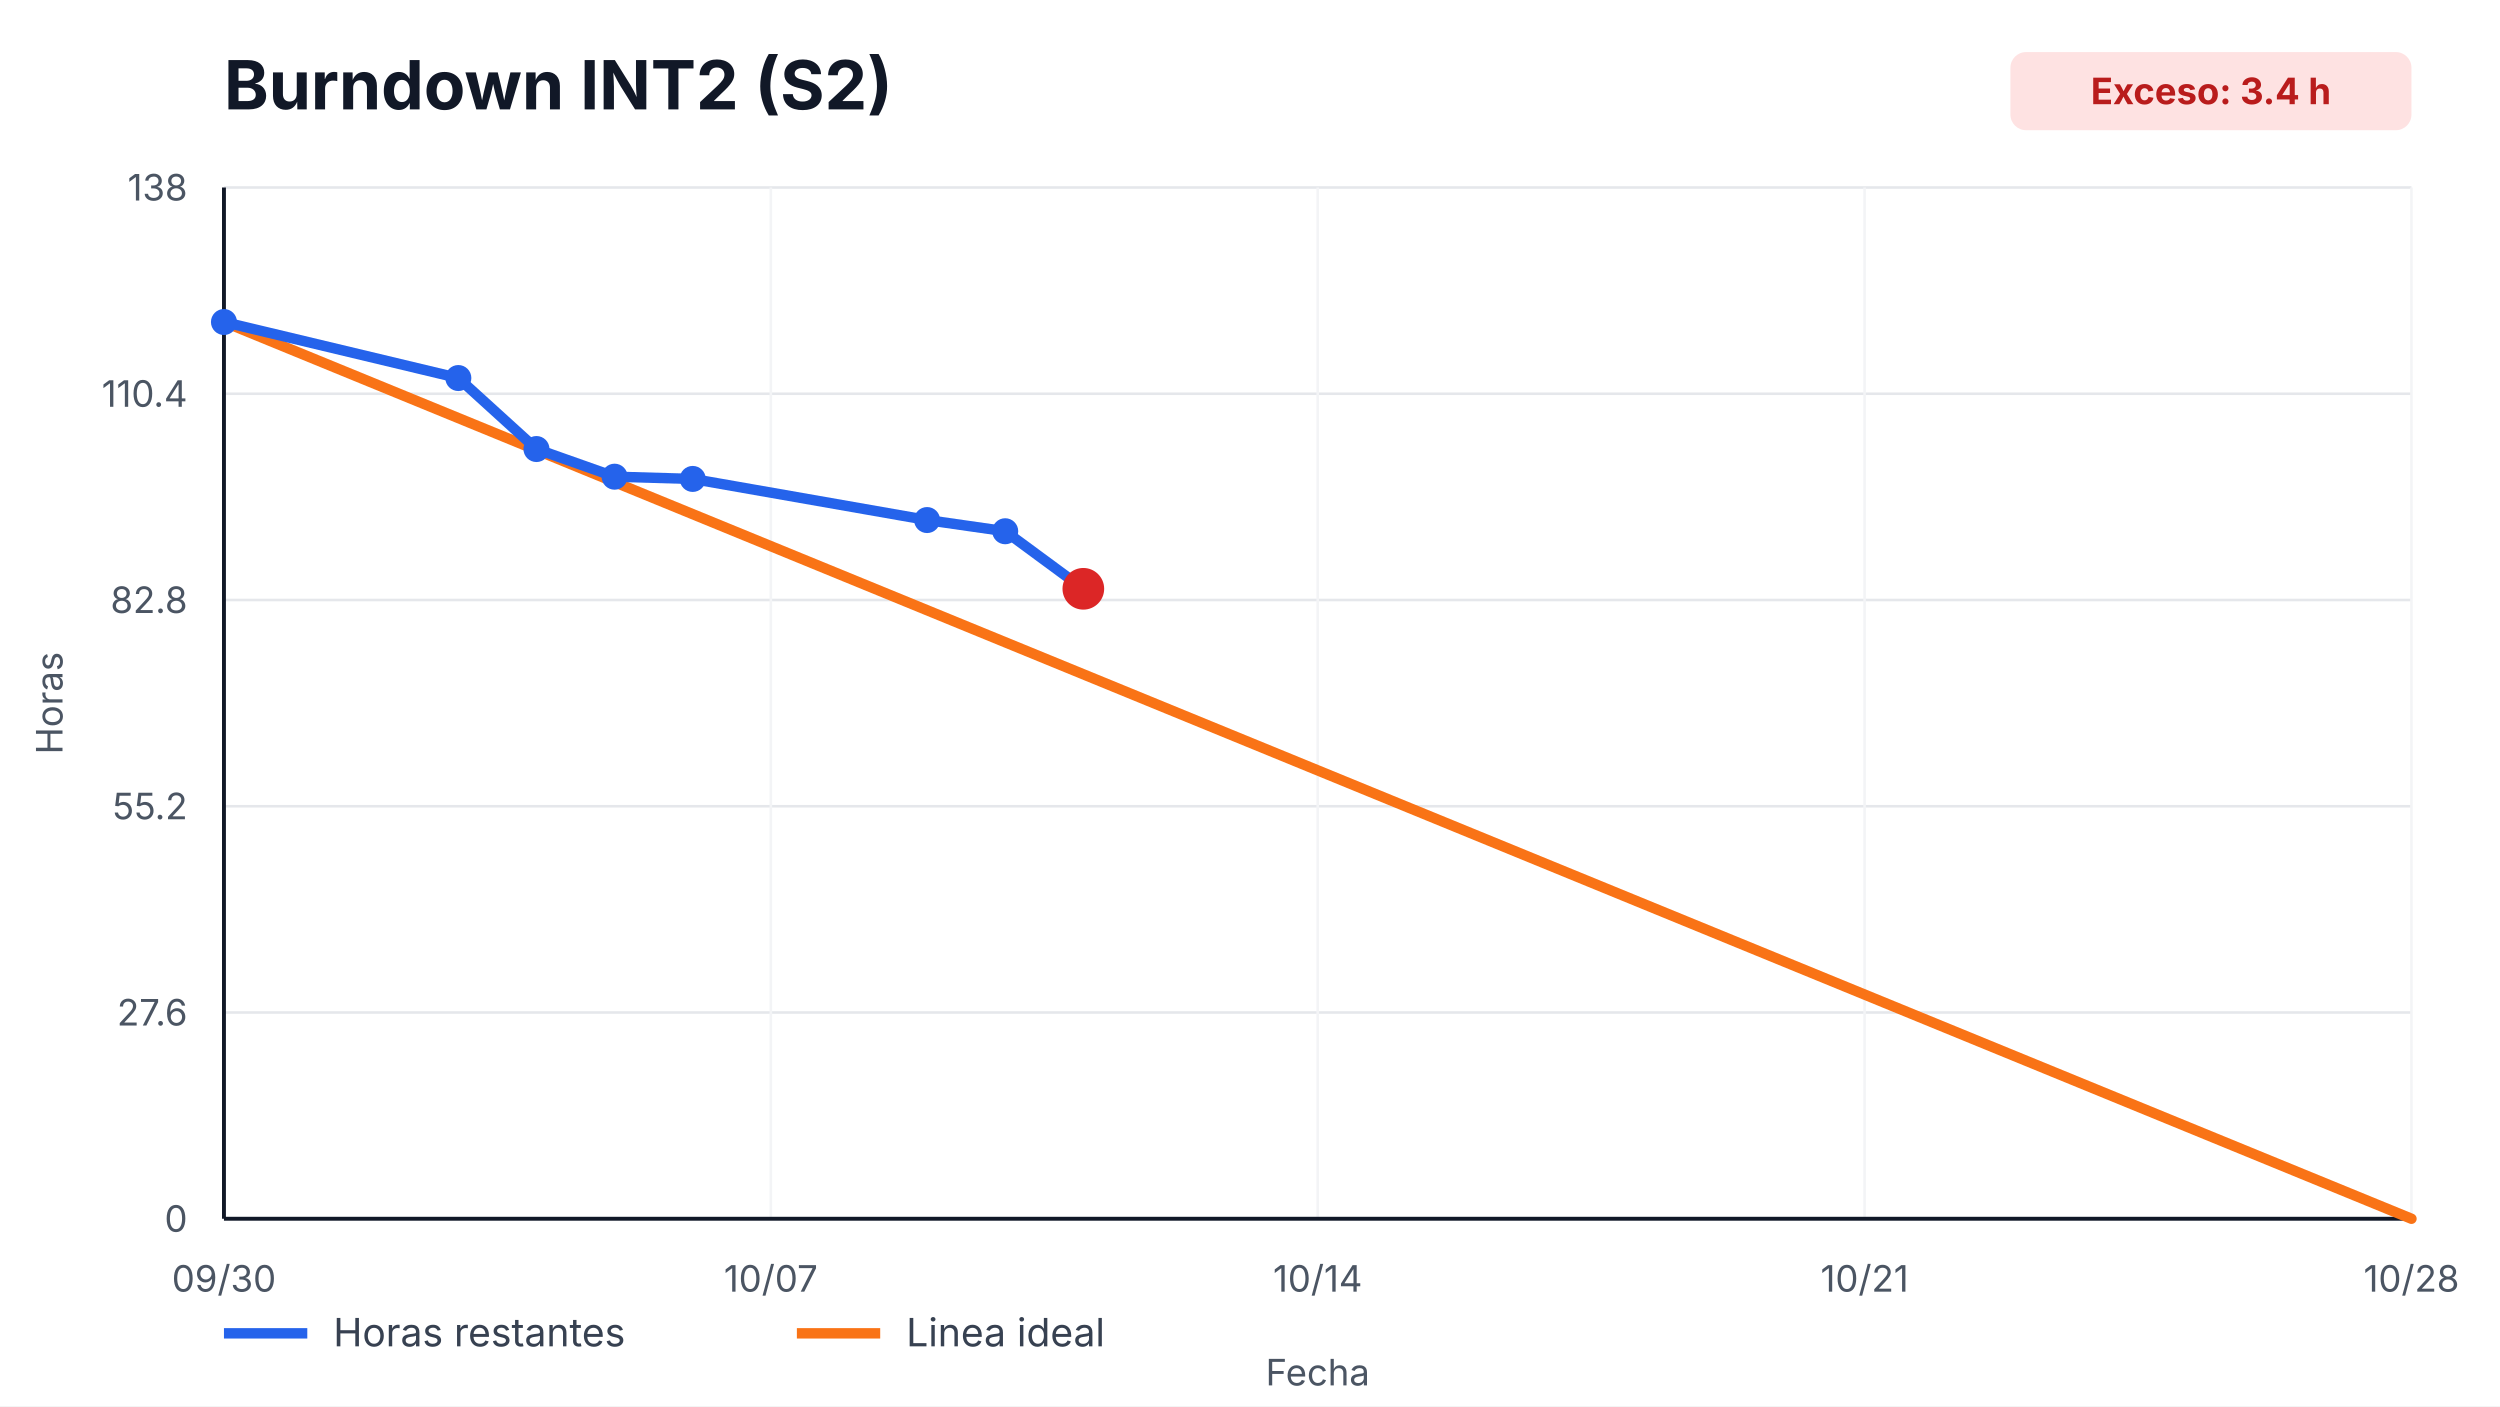
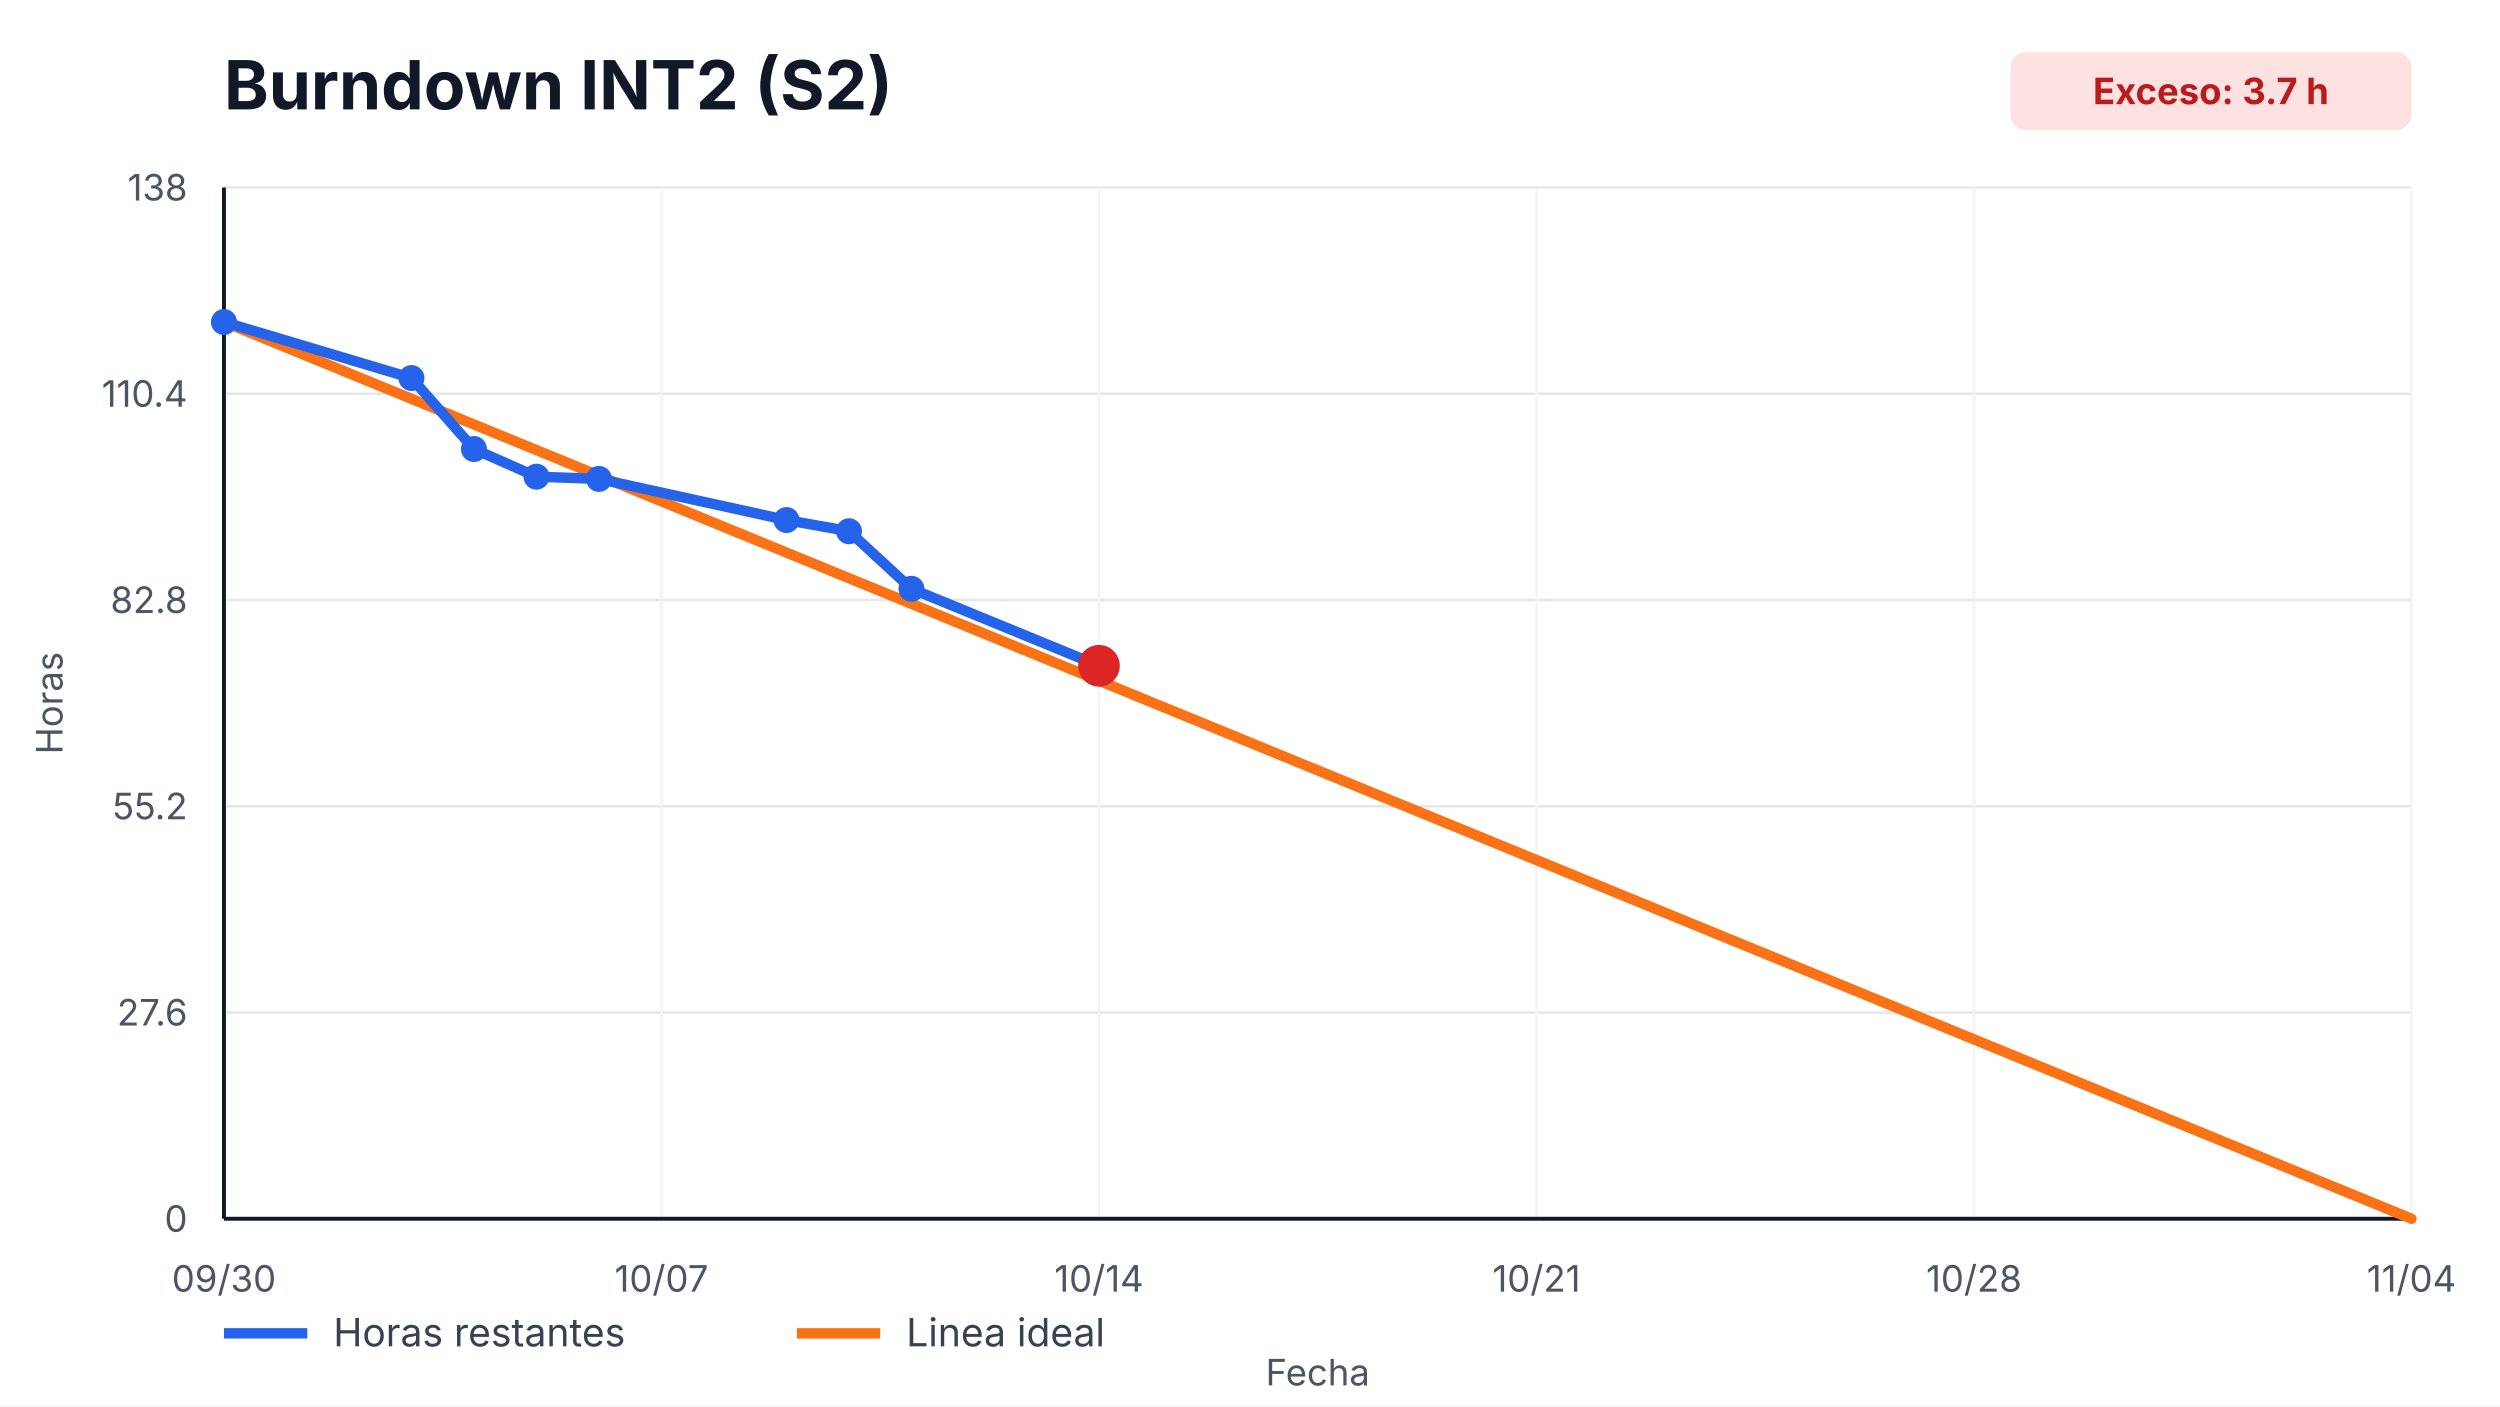
<svg xmlns="http://www.w3.org/2000/svg" width="960" height="540" viewBox="0 0 960 540" role="img" aria-label="Burndown INT2 (S2)">
  <style>
    text { font-family: -apple-system, BlinkMacSystemFont, "Segoe UI", sans-serif; fill: #111827; }
    .title { font-size: 26px; font-weight: 700; }
    .axis { font-size: 14px; fill: #4b5563; }
    .legend { font-size: 15px; fill: #374151; }
    .overrun { font-size: 14px; font-weight: 700; fill: #b91c1c; }
  </style>
  <rect width="100%" height="100%" fill="#ffffff" />
  <text x="86" y="42" class="title">Burndown INT2 (S2)</text>
  <rect x="772" y="20" width="154" height="30" rx="6" fill="#fee2e2" />
-   <text x="849" y="40" text-anchor="middle" class="overrun">Exceso: 3.4 h</text>
+   <text x="849" y="40" text-anchor="middle" class="overrun">Exceso: 3.7 h</text>
  <g>
    <line x1="86" y1="468.00" x2="926" y2="468.00" stroke="#e5e7eb" />
    <line x1="86" y1="388.80" x2="926" y2="388.80" stroke="#e5e7eb" />
    <line x1="86" y1="309.60" x2="926" y2="309.60" stroke="#e5e7eb" />
    <line x1="86" y1="230.40" x2="926" y2="230.40" stroke="#e5e7eb" />
    <line x1="86" y1="151.20" x2="926" y2="151.20" stroke="#e5e7eb" />
    <line x1="86" y1="72.00" x2="926" y2="72.00" stroke="#e5e7eb" />
  </g>
  <g>
    <line x1="86.00" y1="72" x2="86.00" y2="468" stroke="#f3f4f6" />
    <text x="86.00" y="496" text-anchor="middle" class="axis">09/30</text>
-     <line x1="296.00" y1="72" x2="296.00" y2="468" stroke="#f3f4f6" />
-     <text x="296.00" y="496" text-anchor="middle" class="axis">10/07</text>
-     <line x1="506.00" y1="72" x2="506.00" y2="468" stroke="#f3f4f6" />
-     <text x="506.00" y="496" text-anchor="middle" class="axis">10/14</text>
-     <line x1="716.00" y1="72" x2="716.00" y2="468" stroke="#f3f4f6" />
-     <text x="716.00" y="496" text-anchor="middle" class="axis">10/21</text>
+     <line x1="254.00" y1="72" x2="254.00" y2="468" stroke="#f3f4f6" />
+     <text x="254.00" y="496" text-anchor="middle" class="axis">10/07</text>
+     <line x1="422.00" y1="72" x2="422.00" y2="468" stroke="#f3f4f6" />
+     <text x="422.00" y="496" text-anchor="middle" class="axis">10/14</text>
+     <line x1="590.00" y1="72" x2="590.00" y2="468" stroke="#f3f4f6" />
+     <text x="590.00" y="496" text-anchor="middle" class="axis">10/21</text>
+     <line x1="758.00" y1="72" x2="758.00" y2="468" stroke="#f3f4f6" />
+     <text x="758.00" y="496" text-anchor="middle" class="axis">10/28</text>
    <line x1="926.00" y1="72" x2="926.00" y2="468" stroke="#f3f4f6" />
-     <text x="926.00" y="496" text-anchor="middle" class="axis">10/28</text>
+     <text x="926.00" y="496" text-anchor="middle" class="axis">11/04</text>
  </g>
  <line x1="86" y1="468" x2="926" y2="468" stroke="#111827" stroke-width="1.5" />
  <line x1="86" y1="72" x2="86" y2="468" stroke="#111827" stroke-width="1.5" />
  <g>
    <text x="72" y="473.00" text-anchor="end" class="axis">0</text>
    <text x="72" y="393.80" text-anchor="end" class="axis">27.6</text>
    <text x="72" y="314.60" text-anchor="end" class="axis">55.2</text>
    <text x="72" y="235.40" text-anchor="end" class="axis">82.8</text>
    <text x="72" y="156.20" text-anchor="end" class="axis">110.4</text>
    <text x="72" y="77.00" text-anchor="end" class="axis">138</text>
  </g>
  <polyline points="86.00,123.65 926.00,468.00" fill="none" stroke="#f97316" stroke-width="4" stroke-linecap="round" />
-   <polyline points="86.00,123.65 176.00,145.17 206.00,172.43 236.00,183.05 266.00,183.91 356.00,199.70 386.00,204.00 416.00,226.10" fill="none" stroke="#2563eb" stroke-width="4" stroke-linecap="round" stroke-linejoin="round" />
+   <polyline points="86.00,123.65 158.00,145.17 182.00,172.43 206.00,183.05 230.00,183.91 302.00,199.70 326.00,204.00 350.00,226.10 422.00,255.65" fill="none" stroke="#2563eb" stroke-width="4" stroke-linecap="round" stroke-linejoin="round" />
  <g>
    <circle cx="86.00" cy="123.65" r="5" fill="#2563eb" />
-     <circle cx="176.00" cy="145.17" r="5" fill="#2563eb" />
-     <circle cx="206.00" cy="172.43" r="5" fill="#2563eb" />
-     <circle cx="236.00" cy="183.05" r="5" fill="#2563eb" />
-     <circle cx="266.00" cy="183.91" r="5" fill="#2563eb" />
-     <circle cx="356.00" cy="199.70" r="5" fill="#2563eb" />
-     <circle cx="386.00" cy="204.00" r="5" fill="#2563eb" />
-     <circle cx="416.00" cy="226.10" r="5" fill="#2563eb" />
+     <circle cx="158.00" cy="145.17" r="5" fill="#2563eb" />
+     <circle cx="182.00" cy="172.43" r="5" fill="#2563eb" />
+     <circle cx="206.00" cy="183.05" r="5" fill="#2563eb" />
+     <circle cx="230.00" cy="183.91" r="5" fill="#2563eb" />
+     <circle cx="302.00" cy="199.70" r="5" fill="#2563eb" />
+     <circle cx="326.00" cy="204.00" r="5" fill="#2563eb" />
+     <circle cx="350.00" cy="226.10" r="5" fill="#2563eb" />
+     <circle cx="422.00" cy="255.65" r="5" fill="#2563eb" />
  </g>
-   <circle cx="416.00" cy="226.10" r="8" fill="#dc2626" />
+   <circle cx="422.00" cy="255.65" r="8" fill="#dc2626" />
  <line x1="86" y1="512" x2="118" y2="512" stroke="#2563eb" stroke-width="4" />
  <text x="128" y="517" class="legend">Horas restantes</text>
  <line x1="306" y1="512" x2="338" y2="512" stroke="#f97316" stroke-width="4" />
  <text x="348" y="517" class="legend">Linea ideal</text>
  <text x="506.0" y="532" text-anchor="middle" class="axis">Fecha</text>
  <text x="24" y="270.0" transform="rotate(-90 24,270.0)" text-anchor="middle" class="axis">Horas</text>
</svg>
